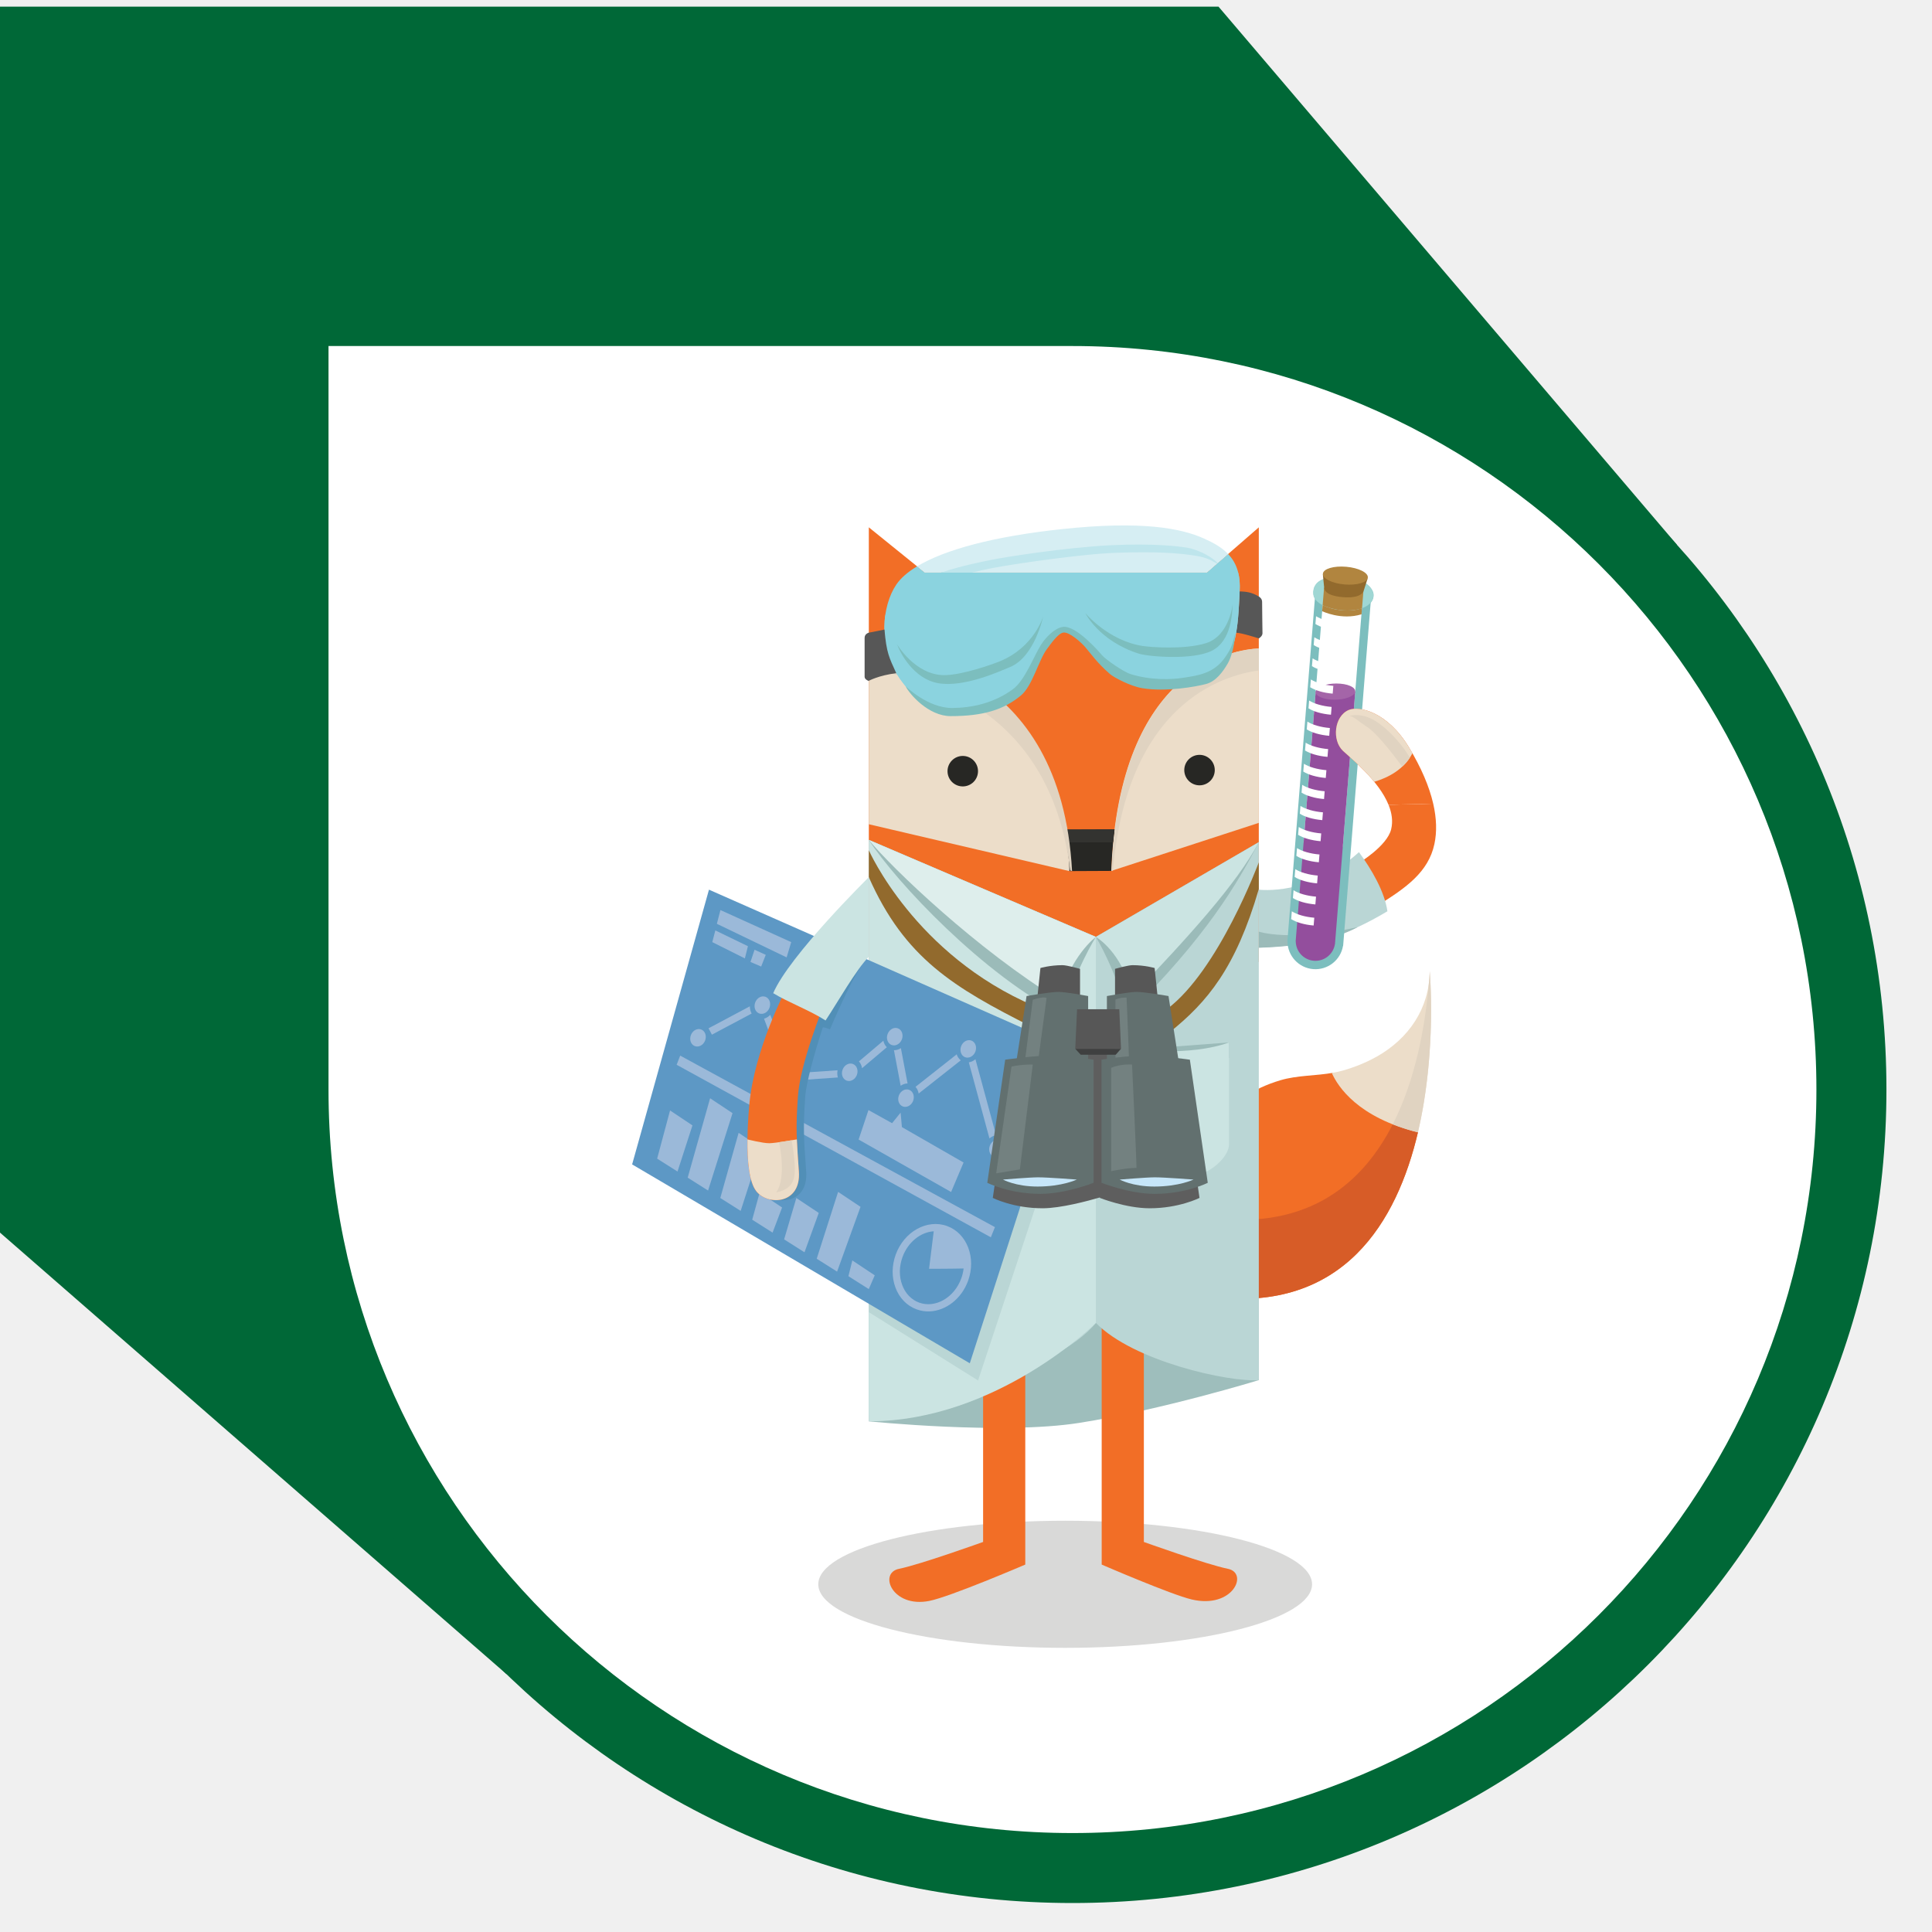
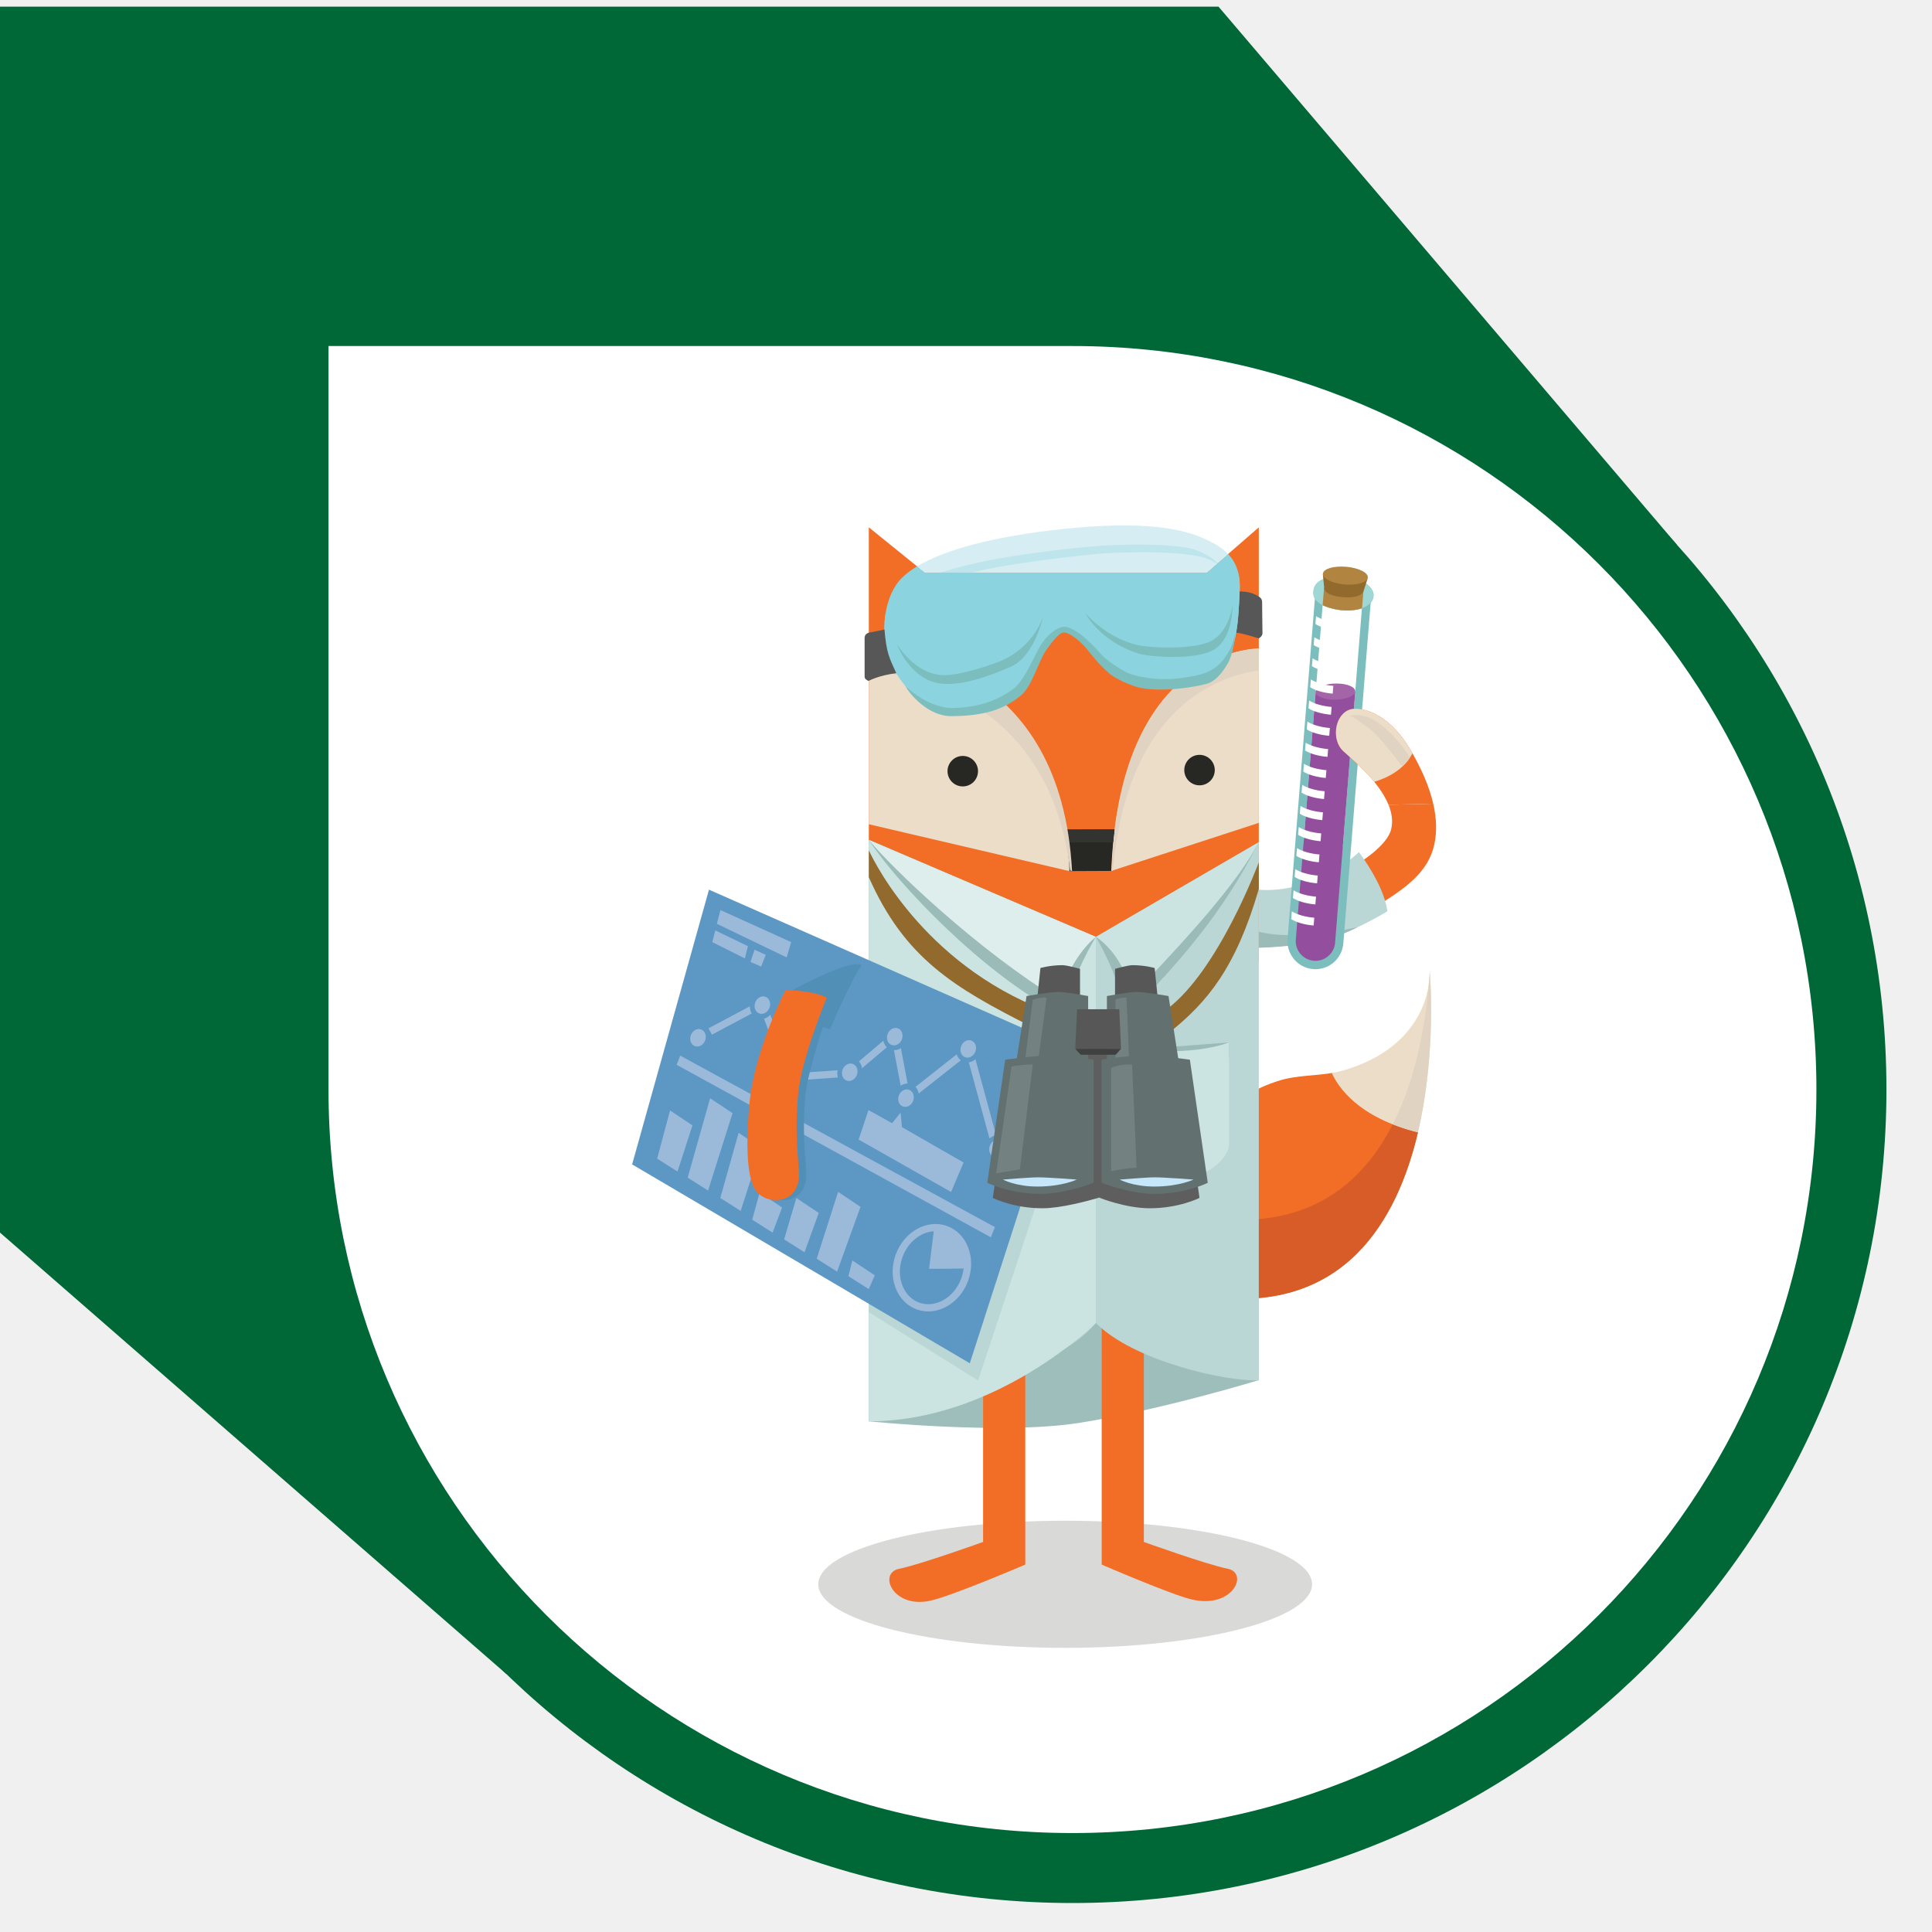
<svg xmlns="http://www.w3.org/2000/svg" width="200px" height="200px" viewBox="0 0 200 200" version="1.1">
  <defs />
  <g id="Page-1" stroke="none" stroke-width="1" fill="none" fill-rule="evenodd">
    <g id="science-fox">
      <g id="Page-1">
        <path d="M0,0.689 L0,127.599 L52.439,173.311 L173.576,56.372 L126.141,0.689 L0,0.689 Z" id="Fill-1" fill="#006837" />
        <g id="Group-6" transform="translate(25.90805, 28.14286)">
          <path d="M0.85,84.645 C0.85,131.153 38.579,168.857 85.118,168.857 C131.646,168.857 169.375,131.153 169.375,84.645 C169.375,38.137 131.646,0.434 85.118,0.434 L0.85,0.434 L0.85,84.645 Z" id="Fill-2" fill="#006837" />
          <path d="M8.099,84.645 C8.099,127.153 42.582,161.613 85.118,161.613 C127.643,161.613 162.126,127.153 162.126,84.645 C162.126,42.138 127.643,7.678 85.118,7.678 L8.099,7.678 L8.099,84.645 Z" id="Fill-4" fill="#FFFFFF" />
        </g>
        <g id="Group-296" transform="translate(65.33333, 54.03429)">
          <path d="M59.299,1.711 C61.528,2.709 63.179,3.938 62.993,7.176 C62.809,10.416 62.913,15.457 58.715,16.379 C57.444,16.658 52.484,17.003 50.72,15.643 C48.84,14.193 46.081,11.346 44.717,11.268 C43.352,11.191 42.122,14.22 41.468,15.797 C40.465,18.219 36.131,19.095 34.438,19.328 C32.073,19.652 29.646,19.199 27.45,15.657 C25.667,12.785 25.935,8.727 27.451,6.482 C29.199,3.894 35.096,1.749 44.62,0.736 C52.837,-0.138 56.902,0.637 59.299,1.711" id="Fill-7" fill="#FFFFFF" />
          <path d="M24.605,93.101 C24.605,93.101 38.413,94.519 46.381,93.264 C54.946,91.914 64.978,88.836 64.978,88.836 L64.978,78.001 L24.605,78.001 L24.605,93.101 Z" id="Fill-9" fill="#9EBEBC" />
          <path d="M44.933,103.392 C30.818,103.392 19.375,106.338 19.375,109.971 C19.375,113.605 30.818,116.551 44.933,116.551 C59.048,116.551 70.491,113.605 70.491,109.971 C70.491,106.338 59.048,103.392 44.933,103.392" id="Fill-11" fill="#D9D9D8" />
          <path d="M48.713,81.799 L48.713,107.93 C48.713,107.93 55.891,111.039 58.035,111.543 C62.304,112.547 63.956,108.803 61.773,108.366 C59.59,107.93 53.079,105.589 53.079,105.589 L53.079,82.913 L48.713,81.799 Z" id="Fill-13" fill="#F26E26" />
          <path d="M40.803,83.785 L40.803,107.93 C40.803,107.93 33.025,111.268 30.864,111.693 C27.047,112.446 25.56,108.803 27.743,108.367 C29.926,107.93 36.437,105.588 36.437,105.588 L36.437,82.913 L40.803,83.785 Z" id="Fill-15" fill="#F26E26" />
          <path d="M81.463,63.135 C79.286,72.423 73.768,81.84 60.167,80.243 C60.167,80.243 60.249,62.483 60.249,62.46 C60.253,61.579 62.651,60.041 63.237,59.648 C64.452,58.831 65.797,58.214 67.201,57.796 C68.985,57.265 70.874,57.347 72.701,57.014" id="Fill-17" fill="#F26E26" />
          <path d="M78.9,62.246 C75.75,68.5 70.136,73.227 60.205,72.074 C60.185,76.266 60.167,80.244 60.167,80.244 C73.769,81.841 79.287,72.422 81.463,63.135" id="Fill-19" fill="#D75C27" />
          <path d="M82.671,46.503 C82.643,50.341 80.502,53.469 77.22,55.327 C76.109,55.955 74.916,56.433 73.691,56.786 C73.309,56.896 72.921,56.973 72.533,57.038 C73.174,58.478 75.251,61.638 81.45,63.187 C83.425,54.8 82.671,46.503 82.671,46.503" id="Fill-21" fill="#ECDDC9" />
          <path d="M82.812,50.204 C82.812,50.301 82.813,50.398 82.813,50.499 C82.813,50.398 82.812,50.301 82.812,50.204" id="Fill-23" fill="#E0D3C1" />
          <path d="M82.807,49.727 C82.809,49.801 82.81,49.877 82.81,49.952 C82.81,49.877 82.809,49.801 82.807,49.727" id="Fill-25" fill="#E0D3C1" />
          <path d="M82.812,50.704 C82.812,50.824 82.811,50.944 82.81,51.068 C82.811,50.944 82.812,50.824 82.812,50.704" id="Fill-27" fill="#E0D3C1" />
          <path d="M82.791,48.863 C82.792,48.888 82.792,48.914 82.793,48.94 C82.792,48.914 82.792,48.888 82.791,48.863" id="Fill-29" fill="#E0D3C1" />
          <path id="Fill-31" fill="#E0D3C1" />
          <path d="M82.8,49.28 C82.801,49.331 82.803,49.381 82.804,49.433 C82.803,49.381 82.801,49.331 82.8,49.28" id="Fill-33" fill="#E0D3C1" />
          <path d="M82.808,51.232 C82.807,51.373 82.805,51.516 82.803,51.661 C82.805,51.516 82.807,51.373 82.808,51.232" id="Fill-35" fill="#E0D3C1" />
          <path d="M82.8,51.78 C82.796,51.944 82.793,52.111 82.788,52.281 C82.793,52.111 82.796,51.944 82.8,51.78" id="Fill-37" fill="#E0D3C1" />
          <path d="M82.786,52.339 C82.78,52.529 82.775,52.721 82.767,52.917 C82.775,52.721 82.78,52.529 82.786,52.339" id="Fill-39" fill="#E0D3C1" />
          <path d="M82.66,46.761 C82.638,47.073 82.612,47.39 82.585,47.712 C82.583,47.726 82.582,47.74 82.581,47.755 C82.626,47.416 82.653,47.071 82.662,46.718 C82.662,46.733 82.661,46.746 82.66,46.761" id="Fill-41" fill="#E0D3C1" />
          <path d="M82.671,46.511 C82.671,46.51 82.67,46.503 82.67,46.503 C82.67,46.591 82.662,46.675 82.66,46.761 C82.661,46.746 82.661,46.733 82.662,46.719 C82.664,46.649 82.671,46.581 82.671,46.511" id="Fill-43" fill="#E0D3C1" />
          <path d="M82.793,48.94 C82.796,49.05 82.798,49.164 82.801,49.28 C82.798,49.164 82.795,49.05 82.793,48.94" id="Fill-45" fill="#E0D3C1" />
          <path d="M82.803,49.434 C82.804,49.529 82.807,49.627 82.808,49.727 C82.807,49.627 82.804,49.529 82.803,49.434" id="Fill-47" fill="#E0D3C1" />
          <path d="M82.788,52.281 C82.788,52.3 82.787,52.32 82.786,52.339 C82.787,52.32 82.788,52.3 82.788,52.281" id="Fill-49" fill="#E0D3C1" />
          <path d="M82.767,52.92 L82.767,52.917 L82.767,52.92" id="Fill-51" fill="#E0D3C1" />
          <path d="M82.779,48.476 C82.784,48.6 82.787,48.729 82.79,48.862 C82.787,48.728 82.784,48.6 82.779,48.476" id="Fill-53" fill="#E0D3C1" />
          <path d="M82.81,49.953 C82.811,50.035 82.811,50.119 82.811,50.204 C82.811,50.119 82.811,50.035 82.81,49.953" id="Fill-55" fill="#E0D3C1" />
          <path d="M82.802,51.661 C82.801,51.701 82.801,51.74 82.8,51.779 C82.801,51.74 82.801,51.701 82.802,51.661" id="Fill-57" fill="#E0D3C1" />
          <path d="M82.81,51.068 C82.81,51.122 82.809,51.178 82.808,51.232 C82.809,51.178 82.81,51.122 82.81,51.068" id="Fill-59" fill="#E0D3C1" />
          <path d="M82.779,48.476 C82.737,47.234 82.671,46.504 82.671,46.504 L82.671,46.51 C82.671,46.515 82.672,46.523 82.673,46.542 C82.687,46.7 82.742,47.392 82.779,48.476" id="Fill-61" fill="#E0D3C1" />
          <path d="M82.812,50.499 L82.812,50.704 L82.812,50.499" id="Fill-63" fill="#E0D3C1" />
          <path d="M82.786,52.339 C82.787,52.32 82.787,52.299 82.788,52.28 C82.793,52.11 82.796,51.945 82.8,51.78 C82.801,51.741 82.801,51.7 82.802,51.661 C82.804,51.516 82.806,51.373 82.809,51.232 C82.809,51.177 82.81,51.122 82.81,51.068 C82.811,50.944 82.812,50.824 82.812,50.703 L82.812,50.499 L82.812,50.203 C82.811,50.119 82.811,50.034 82.81,49.952 C82.81,49.876 82.809,49.801 82.808,49.727 C82.806,49.628 82.805,49.529 82.803,49.433 C82.802,49.381 82.801,49.331 82.801,49.28 C82.799,49.164 82.795,49.049 82.793,48.94 C82.792,48.914 82.792,48.888 82.791,48.863 C82.787,48.73 82.783,48.599 82.779,48.476 L82.779,48.476 C82.742,47.392 82.687,46.7 82.673,46.541 C82.67,46.601 82.666,46.66 82.662,46.718 C82.652,47.07 82.626,47.416 82.581,47.755 C82.188,52.298 81.191,57.747 78.845,62.351 C79.623,62.659 80.48,62.944 81.45,63.186 C82.314,59.519 82.655,55.867 82.767,52.921 L82.767,52.917 C82.775,52.721 82.78,52.529 82.786,52.339" id="Fill-65" fill="#E0D3C1" />
          <path d="M82.674,46.542 C82.672,46.522 82.671,46.516 82.671,46.511 C82.67,46.581 82.665,46.648 82.662,46.718 C82.666,46.66 82.67,46.601 82.674,46.542" id="Fill-67" fill="#E0D3C1" />
          <path d="M24.606,0.555 L24.606,45.543 L64.978,45.543 L64.978,0.555 L59.613,5.222 L30.38,5.222 L24.606,0.555 Z" id="Fill-69" fill="#F26E26" />
          <path d="M64.979,13.09 L64.979,31.148 L49.701,36.123 C50.529,14.838 62.517,13.2 64.979,13.09" id="Fill-71" fill="#ECDDC9" />
          <path id="Fill-73" fill="#F26E26" />
          <path d="M34.849,17.307 C46.964,25.798 45.368,36.142 45.368,36.142 L24.606,31.292 L24.606,13.09 C24.606,13.09 30.414,14.198 34.849,17.307" id="Fill-75" fill="#ECDDC9" />
          <path d="M35.443,24.677 C36.062,25.291 36.067,26.289 35.453,26.909 C34.84,27.527 33.841,27.531 33.221,26.919 C32.602,26.305 32.597,25.307 33.211,24.688 C33.824,24.068 34.824,24.064 35.443,24.677" id="Fill-77" fill="#272724" />
          <path d="M59.952,24.565 C60.571,25.178 60.576,26.177 59.962,26.796 C59.349,27.414 58.349,27.419 57.73,26.807 C57.111,26.193 57.106,25.194 57.72,24.575 C58.333,23.956 59.333,23.952 59.952,24.565" id="Fill-79" fill="#272724" />
          <path d="M45.369,36.142 C45.369,36.142 45.425,34.448 44.74,31.842 L50.046,31.823 C49.879,33.16 49.76,34.589 49.7,36.122" id="Fill-81" fill="#272724" />
          <path d="M44.74,31.842 L50.046,31.822 C49.991,32.257 49.945,32.705 49.901,33.159 L45.046,33.176 C44.965,32.765 44.865,32.319 44.74,31.842" id="Fill-83" fill="#333330" />
          <path d="M64.979,13.099 L64.979,15.373 C61.161,15.882 51.359,18.872 49.876,36.085 L49.733,36.133 C50.561,14.848 62.517,13.21 64.979,13.099" id="Fill-85" fill="#E0D3C1" />
          <path d="M24.623,13.099 L24.606,15.373 C29.886,15.882 43.397,18.872 45.448,36.085 L45.646,36.133 C44.5,14.847 28.028,13.21 24.623,13.099" id="Fill-87" fill="#E0D3C1" />
          <path d="M24.606,32.914 L24.606,92.485 C28.631,92.485 44.194,87.857 48.112,82.913 C52.029,86.916 61.931,89.072 64.978,88.835 L64.978,33.149 L48.112,42.957 L24.606,32.914 Z" id="Fill-89" fill="#BAD6D5" />
          <path d="M78.41,29.285 C78.748,30.12 78.884,30.981 78.676,31.823 C78.249,33.552 75.345,35.292 75.345,35.292 C75.345,35.292 75.878,38.045 77.292,39.693 C80.235,37.87 82.535,36.235 83.155,33.345 C83.423,32.096 83.386,30.697 83.033,29.162 C81.508,29.229 79.952,29.221 78.41,29.285" id="Fill-91" fill="#F26E26" />
          <path d="M64.979,38.064 C64.979,38.064 70.28,38.77 75.345,34.179 C76.642,35.946 77.997,38.242 78.291,40.301 C73.931,42.891 70.893,43.805 64.979,44.069 L64.979,38.064 Z" id="Fill-93" fill="#BAD6D5" />
          <path d="M48.111,42.957 C48.111,42.957 50.288,46.522 51.33,51.069 C59.548,42.989 62.823,37.329 64.979,33.149 C60.703,35.635 48.111,42.957 48.111,42.957" id="Fill-95" fill="#9BBBB9" />
          <path d="M48.111,42.957 C48.111,42.957 50.846,44.487 51.888,49.033 C57.593,43.054 62.709,37.456 64.979,33.149 C60.703,35.635 48.111,42.957 48.111,42.957" id="Fill-97" fill="#CBE4E2" />
          <path d="M62.995,7.181 C63.73,7.223 64.231,7.268 64.972,7.713 C65.099,7.784 65.32,7.964 65.32,8.275 C65.32,9.417 65.355,10.772 65.358,11.523 C65.359,11.835 64.982,12.054 64.982,12.054 C64.982,12.054 63.179,11.468 62.633,11.468 C62.934,9.353 62.979,7.641 62.995,7.181" id="Fill-99" fill="#575757" />
          <path d="M30.379,5.222 L29.603,4.594 C28.621,5.187 27.898,5.82 27.451,6.482 C25.935,8.727 25.666,12.784 27.45,15.657 C29.646,19.199 32.072,19.652 34.438,19.328 C36.131,19.095 40.464,18.219 41.468,15.797 C42.121,14.22 43.351,11.19 44.717,11.268 C46.082,11.346 48.839,14.193 50.72,15.643 C52.484,17.002 57.444,16.658 58.715,16.379 C62.913,15.457 62.808,10.416 62.993,7.176 C63.098,5.365 62.626,4.183 61.801,3.318 L59.613,5.222 L30.379,5.222 Z" id="Fill-101" fill="#8BD3DF" />
          <path d="M30.379,5.222 L59.613,5.222 L61.801,3.318 C61.151,2.636 60.282,2.151 59.298,1.711 C56.901,0.637 52.837,-0.138 44.621,0.736 C37.532,1.49 32.458,2.87 29.603,4.594 L30.379,5.222 Z" id="Fill-103" fill="#D6EEF3" />
          <path d="M62.84,5.218 C62.68,8.377 62.324,12.392 58.623,13.206 C57.352,13.485 52.391,13.828 50.627,12.469 C48.747,11.02 45.99,8.173 44.625,8.095 C43.259,8.016 42.029,11.046 41.376,12.624 C40.372,15.045 36.039,15.922 34.346,16.154 C31.98,16.479 29.554,16.026 27.358,12.484 C26.83,11.634 26.488,10.63 26.304,9.582 C26.077,11.649 26.397,13.958 27.451,15.658 C29.648,19.199 32.074,19.653 34.439,19.328 C36.132,19.096 40.466,18.219 41.47,15.797 C42.123,14.219 43.353,11.19 44.718,11.269 C46.082,11.346 48.841,14.193 50.721,15.642 C52.485,17.002 57.446,16.658 58.716,16.379 C62.915,15.456 62.81,10.415 62.995,7.177 C63.039,6.421 62.981,5.777 62.84,5.218" id="Fill-105" fill="#8BD3DF" />
          <path d="M27.529,12.662 C27.529,12.662 29.398,15.852 32.411,15.856 C34.281,15.857 37.464,14.713 38.16,14.428 C41.718,12.973 42.651,9.793 42.651,9.793 C42.651,9.793 41.778,13.968 39.226,15.018 C38.219,15.432 34.472,17.168 31.775,16.686 C29.214,16.229 27.843,13.525 27.529,12.662" id="Fill-107" fill="#7CBEBE" />
          <path d="M62.278,8.468 C62.278,8.468 61.961,11.8 59.48,12.555 C57.208,13.246 53.679,12.948 52.974,12.84 C49.374,12.288 47.018,9.431 47.018,9.431 C47.018,9.431 48.432,12.317 52.542,13.627 C53.53,13.942 58.082,14.328 60.09,13.343 C62.184,12.317 62.223,9.376 62.278,8.468" id="Fill-109" fill="#7CBEBE" />
          <path d="M61.509,13.984 C60.345,15.686 58.714,15.89 57.107,16.137 C55.973,16.313 53.816,16.409 51.687,15.742 C50.959,15.514 49.112,14.223 48.769,13.818 C48.427,13.414 46.034,10.653 44.677,10.863 C43.871,10.99 42.942,11.898 42.423,12.724 C41.694,13.882 40.762,16.397 39.543,17.298 C37.588,18.741 35.328,19.237 33.269,19.258 C30.715,19.284 28.414,17.003 28.414,17.003 C28.825,17.843 30.799,20.094 33.064,20.098 C36.528,20.103 38.615,19.407 40.365,17.951 C41.539,16.976 42.214,14.247 43.046,13.153 C43.408,12.677 44.18,11.532 44.744,11.449 C45.362,11.358 46.593,12.469 47.018,12.964 C47.578,13.617 48.251,14.601 49.57,15.742 C49.987,16.103 51.673,16.994 52.901,17.205 C55.332,17.621 58.505,17.049 59.533,16.769 C60.56,16.489 61.262,15.495 61.743,14.684 C62.119,14.053 62.459,12.88 62.521,11.573 C62.278,12.551 62.218,12.949 61.509,13.984" id="Fill-111" fill="#7CBEBE" />
          <path d="M60.972,4.541 C60.898,4.442 60.813,4.347 60.724,4.255 L60.643,4.326 C60.747,4.392 60.855,4.463 60.972,4.541" id="Fill-113" fill="#8BD3DF" />
          <path d="M29.246,7.422 C30.235,6.856 32.704,5.902 35.374,5.221 L32.146,5.221 C31.121,5.573 30.144,5.991 29.424,6.486 C28.176,7.344 27.346,9.079 27.346,9.079 C27.346,9.079 28.007,8.131 29.246,7.422" id="Fill-115" fill="#8BD3DF" />
          <path d="M60.724,4.255 C60.038,3.549 58.954,3.052 58.117,2.794 C57.17,2.501 53.98,2.195 49.626,2.409 C44.905,2.641 38.522,3.661 37.211,3.937 C36.345,4.119 34.15,4.538 32.147,5.222 L35.374,5.222 C36.048,5.05 36.734,4.894 37.412,4.768 C40.784,4.14 47.105,3.323 49.674,3.214 C52.679,3.087 55.617,3.093 57.941,3.42 C59.367,3.619 59.863,3.825 60.643,4.325 L60.724,4.255 Z" id="Fill-117" fill="#BEE5EC" />
          <path d="M26.226,11.137 L24.581,11.468 C24.581,11.468 24.171,11.579 24.171,11.995 L24.171,16.031 C24.171,16.313 24.581,16.453 24.581,16.453 C24.581,16.453 25.653,15.867 27.45,15.657 C26.714,14.041 26.439,13.579 26.226,11.137" id="Fill-119" fill="#575757" />
          <path d="M48.111,42.957 L48.111,82.913 C48.111,82.913 37.871,93.101 24.605,93.101 L24.605,32.914 L48.111,42.957 Z" id="Fill-121" fill="#CBE4E2" />
          <path d="M24.606,32.914 L48.112,42.957 C48.112,42.957 45.851,46.522 44.739,51.069 C36.47,46.906 27.423,37.271 24.606,32.914" id="Fill-123" fill="#9BBBB9" />
          <path d="M41.725,54.845 L46.457,57.014 L35.916,88.873 L24.606,81.799 L24.606,72.888 L41.725,54.845 Z" id="Fill-125" fill="#BAD6D5" />
          <path d="M24.606,32.914 L48.112,42.957 C48.112,42.957 45.434,44.933 44.323,49.48 C35.878,44.323 27.036,35.875 24.606,32.914" id="Fill-127" fill="#DEEEEC" />
          <path d="M64.979,42.409 C64.979,42.409 68.211,43.494 75.202,41.946 C71.306,44.068 64.979,44.068 64.979,44.068 L64.979,42.409 Z" id="Fill-129" fill="#9BBBB9" />
          <path d="M52.07,54.616 L61.895,53.88 L61.895,55.491 L52.07,56.454 L52.07,54.616 Z" id="Fill-131" fill="#9BBBB9" />
          <path d="M52.07,54.616 C52.07,54.616 57.842,55.352 61.895,53.88 L61.895,64.435 C61.895,65.703 59.926,67.619 57.724,67.814 C54.604,68.092 52.07,66.706 52.07,64.803 L52.07,54.616 Z" id="Fill-133" fill="#CBE4E2" />
          <path d="M73.727,43.635 L76.655,7.136 L70.884,6.673 L67.955,43.172 L67.955,43.172 L67.955,43.172 L67.935,43.429 L67.947,43.43 C67.959,44.912 69.102,46.166 70.609,46.288 C72.116,46.408 73.445,45.353 73.693,43.89 L73.706,43.891 L73.727,43.635 L73.727,43.635 L73.727,43.635 Z" id="Fill-135" fill="#7CBEBE" />
          <path d="M71.694,7.271 L69.615,33.169 L69.624,33.17 C69.634,34.215 70.439,35.099 71.5,35.183 C72.562,35.269 73.498,34.525 73.673,33.495 L73.682,33.496 L75.76,7.598 L71.694,7.271 Z" id="Fill-137" fill="#FFFFFF" />
          <path d="M73.868,5.739 C72.203,5.606 71.13,5.895 70.757,6.708 C70.617,7.013 70.598,7.411 70.679,7.678 C70.88,8.334 71.932,8.997 73.596,9.13 C75.26,9.264 76.32,8.819 76.707,8.161 C76.857,7.906 76.93,7.527 76.784,7.191 C76.454,6.426 75.533,5.871 73.868,5.739" id="Fill-139" fill="#8AC5C3" />
          <path d="M70.872,17.51 L68.794,43.409 L68.803,43.41 C68.812,44.454 69.617,45.338 70.678,45.422 C71.741,45.508 72.677,44.764 72.851,43.734 L72.86,43.735 L74.963,17.561 L70.872,17.51 Z" id="Fill-141" fill="#934E9D" />
          <path d="M71.998,7.351 C72.33,7.62 72.972,7.835 73.726,7.895 C74.477,7.956 75.145,7.846 75.517,7.633 C75.185,7.364 74.542,7.149 73.789,7.088 C73.038,7.029 72.37,7.138 71.998,7.351" id="Fill-143" fill="#B4E0DE" />
          <path d="M74.896,17.727 C74.617,18.18 73.506,18.473 72.41,18.382 C71.315,18.291 70.652,17.848 70.931,17.395 C71.208,16.941 72.321,16.648 73.416,16.739 C74.51,16.832 75.174,17.273 74.896,17.727" id="Fill-145" fill="#A465A8" />
          <g id="Group-177" transform="translate(67.58621, 9.005714)" fill="#FFFFFF">
            <path d="M5.465,3.596 C4.499,3.514 3.657,3.261 3.139,2.932 L3.073,3.738 C3.592,4.067 4.432,4.32 5.399,4.402 L5.465,3.596 Z" id="Fill-147" />
            <path d="M5.645,1.413 C4.678,1.332 3.837,1.079 3.319,0.75 L3.252,1.556 C3.771,1.885 4.612,2.138 5.578,2.219 L5.645,1.413 Z" id="Fill-149" />
            <path d="M5.286,5.778 C4.32,5.697 3.478,5.443 2.96,5.115 L2.894,5.921 C3.413,6.249 4.253,6.503 5.22,6.584 L5.286,5.778 Z" id="Fill-151" />
            <path d="M5.107,7.96 C4.14,7.879 3.299,7.625 2.781,7.297 L2.714,8.103 C3.234,8.431 4.074,8.685 5.04,8.766 L5.107,7.96 Z" id="Fill-153" />
            <path d="M4.928,10.142 C3.961,10.061 3.12,9.808 2.602,9.479 L2.535,10.285 C3.054,10.614 3.895,10.867 4.861,10.948 L4.928,10.142 Z" id="Fill-155" />
            <path d="M4.748,12.324 C3.782,12.243 2.94,11.99 2.422,11.661 L2.356,12.467 C2.875,12.796 3.715,13.049 4.682,13.13 L4.748,12.324 Z" id="Fill-157" />
            <path d="M4.569,14.506 C3.603,14.425 2.761,14.172 2.243,13.843 L2.177,14.649 C2.696,14.978 3.536,15.231 4.503,15.312 L4.569,14.506 Z" id="Fill-159" />
            <path d="M4.39,16.688 C3.423,16.607 2.582,16.354 2.064,16.025 L1.997,16.831 C2.516,17.16 3.357,17.413 4.323,17.494 L4.39,16.688 Z" id="Fill-161" />
            <path d="M4.211,18.871 C3.244,18.79 2.403,18.536 1.884,18.208 L1.818,19.014 C2.337,19.342 3.178,19.596 4.144,19.677 L4.211,18.871 Z" id="Fill-163" />
            <path d="M3.673,25.417 C2.706,25.336 1.865,25.083 1.347,24.754 L1.28,25.56 C1.799,25.889 2.64,26.142 3.606,26.223 L3.673,25.417 Z" id="Fill-165" />
            <path d="M3.493,27.599 C2.527,27.518 1.685,27.265 1.167,26.936 L1.101,27.742 C1.62,28.071 2.46,28.324 3.427,28.405 L3.493,27.599 Z" id="Fill-167" />
            <path d="M3.314,29.781 C2.348,29.7 1.506,29.447 0.988,29.118 L0.922,29.924 C1.441,30.253 2.281,30.506 3.248,30.587 L3.314,29.781 Z" id="Fill-169" />
            <path d="M3.135,31.963 C2.168,31.882 1.327,31.629 0.809,31.3 L0.742,32.106 C1.262,32.435 2.102,32.688 3.068,32.769 L3.135,31.963 Z" id="Fill-171" />
            <path d="M4.031,21.053 C3.065,20.972 2.223,20.718 1.705,20.39 L1.639,21.196 C2.158,21.524 2.998,21.778 3.965,21.859 L4.031,21.053 Z" id="Fill-173" />
            <path d="M3.852,23.235 C2.885,23.154 2.044,22.901 1.526,22.572 L1.459,23.378 C1.979,23.707 2.819,23.96 3.786,24.041 L3.852,23.235 Z" id="Fill-175" />
          </g>
          <path d="M76.758,7.191 C76.428,6.427 75.506,5.872 73.842,5.739 C72.177,5.605 71.104,5.896 70.731,6.708 C70.591,7.012 70.572,7.412 70.653,7.678 C70.854,8.334 71.906,8.997 73.57,9.131 C75.234,9.264 76.294,8.818 76.681,8.161 C76.831,7.906 76.904,7.527 76.758,7.191" id="Fill-178" fill="#9FD7D4" />
          <path d="M75.807,7.172 C75.807,7.172 75.718,8.254 75.661,8.944 C73.556,9.59 71.586,8.62 71.586,8.62 L71.734,6.806 L75.807,7.172 Z" id="Fill-180" fill="#B1853F" />
          <path d="M71.608,5.43 L71.743,6.782 C71.743,6.782 71.61,7.61 73.663,7.782 C75.716,7.955 75.841,7.104 75.841,7.104 L76.243,5.854 L71.608,5.43 Z" id="Fill-182" fill="#926A2D" />
          <path d="M76.265,5.754 C76.217,6.259 75.137,6.579 73.852,6.468 C72.568,6.356 71.565,5.856 71.613,5.351 C71.661,4.845 72.74,4.526 74.025,4.637 C75.31,4.749 76.312,5.248 76.265,5.754" id="Fill-184" fill="#B1853F" />
          <path d="M80.526,23.341 C78.29,19.643 75.359,19.006 74.285,19.463 C72.767,20.109 72.533,22.613 73.696,23.701 C74.507,24.46 77.387,26.752 78.41,29.285 C79.952,29.221 81.509,29.228 83.033,29.162 C82.627,27.398 81.804,25.454 80.526,23.341" id="Fill-186" fill="#F26E26" />
          <path d="M80.526,23.341 C78.29,19.643 75.359,19.006 74.285,19.463 C72.767,20.109 72.533,22.613 73.696,23.701 C74.238,24.209 75.707,25.403 76.927,26.897 C78.356,26.472 80.016,25.627 80.88,23.945 C80.765,23.745 80.649,23.545 80.526,23.341" id="Fill-188" fill="#ECDDC9" />
          <path d="M74.375,20.075 C74.375,20.075 75.568,19.671 77.06,20.612 C78.569,21.562 79.955,23.248 80.614,24.4 C80.375,24.781 80.204,24.97 79.828,25.327 C79.353,24.703 77.387,22.011 76.219,21.241 C75.243,20.597 74.819,20.153 74.375,20.075" id="Fill-190" fill="#E0D3C1" />
          <path d="M8.059,38.064 L0.104,66.505 L35.06,87.092 L45.545,54.601 L8.059,38.064 Z" id="Fill-192" fill="#5D98C5" />
          <path d="M12.778,44.284 L12.356,45.548 L13.462,46.022 L13.938,44.811 L12.778,44.284 Z" id="Fill-194" fill="#9BB9D9" />
          <path d="M8.718,42.282 L8.402,43.493 L11.775,45.18 L12.092,43.915 L8.718,42.282 Z" id="Fill-196" fill="#9BB9D9" />
          <path d="M9.245,40.175 L8.876,41.598 L16.099,45.074 L16.573,43.493 L9.245,40.175 Z" id="Fill-198" fill="#9BB9D9" />
          <path d="M14.32,50.299 C14.137,50.774 13.66,51.032 13.253,50.875 C12.846,50.719 12.666,50.208 12.849,49.732 C13.031,49.257 13.509,49 13.915,49.156 C14.322,49.313 14.502,49.824 14.32,50.299" id="Fill-200" fill="#9BB9D9" />
          <path d="M28.618,58.124 L27.927,54.469 C27.705,54.613 27.457,54.69 27.207,54.683 L27.903,58.363 C28.121,58.211 28.368,58.127 28.618,58.124" id="Fill-202" fill="#9BB9D9" />
          <path d="M21.405,57.505 C21.337,57.274 21.32,57.019 21.372,56.759 L17.8,57.006 C17.843,57.245 17.826,57.503 17.749,57.758 L21.405,57.505 Z" id="Fill-204" fill="#9BB9D9" />
          <path d="M35.644,55.615 C35.441,55.791 35.204,55.904 34.958,55.94 L37.095,63.814 C37.299,63.639 37.535,63.526 37.782,63.49 L35.644,55.615 Z" id="Fill-206" fill="#9BB9D9" />
          <path d="M14.407,51.022 C14.222,51.217 13.997,51.355 13.759,51.419 L15.657,56.479 C15.836,56.273 16.058,56.126 16.293,56.048 L14.407,51.022 Z" id="Fill-208" fill="#9BB9D9" />
          <path d="M26.112,53.7 L23.581,55.84 C23.752,56.028 23.864,56.273 23.905,56.545 L26.47,54.375 C26.289,54.2 26.166,53.964 26.112,53.7" id="Fill-210" fill="#9BB9D9" />
          <path d="M12.293,50.138 L8.013,52.415 L8.364,53.074 L12.478,50.885 C12.354,50.669 12.289,50.41 12.293,50.138" id="Fill-212" fill="#9BB9D9" />
          <path d="M33.703,55.111 L29.44,58.474 C29.611,58.658 29.723,58.9 29.766,59.167 L34.126,55.729 C33.926,55.577 33.782,55.362 33.703,55.111" id="Fill-214" fill="#9BB9D9" />
          <path d="M7.66,53.68 C7.477,54.155 7,54.413 6.593,54.256 C6.186,54.1 6.006,53.589 6.189,53.114 C6.371,52.639 6.849,52.381 7.255,52.537 C7.662,52.694 7.842,53.205 7.66,53.68" id="Fill-216" fill="#9BB9D9" />
          <path d="M38.608,65.128 C38.426,65.603 37.948,65.861 37.542,65.704 C37.135,65.548 36.955,65.037 37.137,64.562 C37.32,64.086 37.797,63.829 38.204,63.985 C38.611,64.142 38.791,64.653 38.608,65.128" id="Fill-218" fill="#9BB9D9" />
          <path d="M35.636,54.831 C35.454,55.306 34.976,55.563 34.569,55.407 C34.163,55.251 33.983,54.739 34.165,54.264 C34.348,53.789 34.825,53.532 35.232,53.688 C35.638,53.844 35.819,54.356 35.636,54.831" id="Fill-220" fill="#9BB9D9" />
          <path d="M29.192,59.928 C29.009,60.403 28.532,60.661 28.125,60.504 C27.718,60.348 27.538,59.837 27.72,59.362 C27.903,58.886 28.381,58.629 28.787,58.785 C29.194,58.942 29.374,59.453 29.192,59.928" id="Fill-222" fill="#9BB9D9" />
          <path d="M28.027,53.564 C27.844,54.039 27.367,54.296 26.96,54.14 C26.553,53.983 26.373,53.472 26.556,52.997 C26.738,52.522 27.216,52.264 27.622,52.421 C28.029,52.577 28.209,53.088 28.027,53.564" id="Fill-224" fill="#9BB9D9" />
          <path d="M23.367,57.25 C23.184,57.725 22.707,57.983 22.3,57.826 C21.894,57.67 21.713,57.159 21.896,56.684 C22.078,56.209 22.556,55.951 22.963,56.108 C23.369,56.264 23.549,56.775 23.367,57.25" id="Fill-226" fill="#9BB9D9" />
          <path d="M17.232,57.677 C17.049,58.152 16.572,58.41 16.165,58.253 C15.758,58.097 15.578,57.586 15.761,57.111 C15.943,56.636 16.421,56.378 16.827,56.534 C17.234,56.691 17.414,57.202 17.232,57.677" id="Fill-228" fill="#9BB9D9" />
          <path d="M22.494,78.076 L24.603,79.411 L25.22,77.988 L22.901,76.443 L22.494,78.076 Z" id="Fill-230" fill="#9BB9D9" />
          <path d="M19.213,76.269 L21.322,77.604 L23.747,70.895 L21.428,69.349 L19.213,76.269 Z" id="Fill-232" fill="#9BB9D9" />
          <path d="M15.839,74.267 L17.948,75.602 L19.425,71.527 L17.104,69.982 L15.839,74.267 Z" id="Fill-234" fill="#9BB9D9" />
          <path d="M12.535,72.23 L14.644,73.565 L15.628,70.966 L13.308,69.42 L12.535,72.23 Z" id="Fill-236" fill="#9BB9D9" />
          <path d="M9.231,69.982 L11.34,71.317 L13.449,64.784 L11.129,63.238 L9.231,69.982 Z" id="Fill-238" fill="#9BB9D9" />
          <path d="M5.857,67.875 L7.966,69.21 L10.497,61.201 L8.177,59.656 L5.857,67.875 Z" id="Fill-240" fill="#9BB9D9" />
          <path d="M2.694,65.908 L4.803,67.243 L6.349,62.465 L4.03,60.92 L2.694,65.908 Z" id="Fill-242" fill="#9BB9D9" />
          <path d="M29.817,80.811 C29.015,80.519 28.394,79.875 28.065,78.995 C27.729,78.097 27.739,77.065 28.095,76.09 C28.663,74.535 29.979,73.512 31.326,73.428 L30.844,77.309 C30.844,77.309 32.654,77.316 34.419,77.279 C34.38,77.62 34.302,77.965 34.177,78.308 C33.45,80.299 31.494,81.422 29.817,80.811 M32.711,72.885 C30.648,72.132 28.262,73.456 27.393,75.834 C26.977,76.976 26.966,78.192 27.365,79.258 C27.771,80.343 28.551,81.144 29.562,81.513 C30.001,81.673 30.456,81.739 30.907,81.721 C32.573,81.653 34.196,80.435 34.879,78.563 C35.747,76.185 34.775,73.637 32.711,72.885" id="Fill-244" fill="#9BB9D9" />
          <path d="M4.712,56.191 L37.239,74.051 L37.661,72.998 L5.081,55.243 L4.712,56.191 Z" id="Fill-246" fill="#9BB9D9" />
          <path d="M24.57,60.88 L23.552,63.933 L33.125,69.361 L34.415,66.308 L28.033,62.644 L27.896,61.147 L27.014,62.238 L24.57,60.88 Z" id="Fill-248" fill="#9BB9D9" />
          <path d="M16.765,48.43 C16.765,48.43 13.516,54.586 12.994,60.321 C12.748,63.041 12.523,67.737 13.702,69.268 C14.88,70.799 18.358,70.672 18.123,67.258 C17.888,63.844 17.788,62.9 18.024,59.486 C18.125,58.024 18.989,54.965 19.845,52.304 C20.154,52.341 20.587,52.521 20.587,52.521 C20.587,52.521 22.642,47.637 23.876,45.867 C22.697,45.16 16.765,48.43 16.765,48.43" id="Fill-250" fill="#518FB7" />
          <path d="M24.606,33.983 C24.606,33.983 29.369,44.838 41.763,50.115 C41.585,51.253 41.893,51.24 41.483,52.267 C33.399,48.194 28.315,45.157 24.606,36.771 L24.606,33.983 Z" id="Fill-252" fill="#926A2D" />
          <path d="M64.979,35.231 C64.979,35.231 60.832,46.424 55.47,50.43 C55.585,51.54 55.492,51.819 55.755,52.822 C59.635,49.706 62.592,46.183 64.979,37.996 L64.979,35.231 Z" id="Fill-254" fill="#926A2D" />
          <path d="M57.101,58.022 C57.101,58.022 56.629,57.956 55.97,57.877 L55.027,51.847 C55.027,51.847 52.703,51.439 51.92,51.444 C51.377,51.447 50.039,51.671 49.4,51.784 C47.917,51.671 44.9,51.447 44.358,51.444 C43.576,51.439 41.252,51.847 41.252,51.847 L40.309,57.877 C39.649,57.956 39.178,58.022 39.178,58.022 L37.44,69.972 C37.44,69.972 39.544,71.046 42.598,71.046 C44.481,71.046 47.307,70.281 48.523,69.926 L48.523,69.972 C48.523,69.972 51.225,71.046 53.681,71.046 C56.733,71.046 58.839,69.972 58.839,69.972 L57.101,58.022 Z" id="Fill-256" fill="#5E5E5E" />
          <path d="M46.471,49.458 L42.029,49.458 L42.372,46.174 C42.372,46.174 43.366,45.879 44.656,45.879 C45.119,45.879 46.471,46.26 46.471,46.26 L46.471,49.458 Z" id="Fill-258" fill="#575757" />
          <path d="M47.311,56.141 L39.832,56.141 L40.936,49.076 C40.936,49.076 43.414,48.643 44.25,48.647 C45.023,48.651 47.311,49.076 47.311,49.076 L47.311,56.141 Z" id="Fill-260" fill="#62706F" />
          <path d="M41.58,49.458 L40.628,56.895 L42.028,56.562 L43.008,49.284 C43.008,49.284 42.818,49.062 41.58,49.458" id="Fill-262" fill="#738180" />
          <path d="M47.873,68.408 C47.873,68.408 44.99,69.554 42.371,69.554 C39.115,69.554 36.871,68.408 36.871,68.408 L38.724,55.664 C38.724,55.664 41.79,55.234 43.366,55.234 C45.367,55.234 47.873,55.664 47.873,55.664 L47.873,68.408 Z" id="Fill-264" fill="#62706F" />
          <path d="M38.494,68.074 C38.494,68.074 41.207,67.846 42.114,67.842 C43.122,67.84 46.136,68.074 46.136,68.074 C46.136,68.074 44.645,68.797 42.074,68.797 C39.799,68.797 38.494,68.074 38.494,68.074" id="Fill-266" fill="#C6E6F9" />
          <path d="M39.377,56.377 L37.791,67.429 L40.245,67.021 L41.579,56.169 C41.579,56.169 40.518,56.124 39.377,56.377" id="Fill-268" fill="#738180" />
          <path d="M50.094,49.458 L54.535,49.458 L54.193,46.174 C54.193,46.174 53.198,45.879 51.908,45.879 C51.445,45.879 50.094,46.26 50.094,46.26 L50.094,49.458 Z" id="Fill-270" fill="#575757" />
          <path d="M49.253,56.141 L56.733,56.141 L55.629,49.076 C55.629,49.076 53.15,48.643 52.315,48.647 C51.542,48.651 49.253,49.076 49.253,49.076 L49.253,56.141 Z" id="Fill-272" fill="#62706F" />
          <path d="M50.136,49.447 L50.136,55.759 C50.136,55.759 50.967,55.557 51.534,55.557 C51.534,54.977 51.289,49.245 51.289,49.245 C51.289,49.245 50.671,49.187 50.136,49.447" id="Fill-274" fill="#738180" />
          <path d="M50.712,54.534 L45.976,54.534 L46.543,55.151 L50.167,55.151 L50.712,54.534 Z" id="Fill-276" fill="#3F4040" />
          <path d="M50.712,54.534 L45.976,54.534 L46.166,50.438 L50.535,50.438 L50.712,54.534 Z" id="Fill-278" fill="#575757" />
          <path d="M48.692,68.408 C48.692,68.408 51.574,69.554 54.193,69.554 C57.45,69.554 59.694,68.408 59.694,68.408 L57.841,55.664 C57.841,55.664 54.774,55.234 53.199,55.234 C51.197,55.234 48.692,55.664 48.692,55.664 L48.692,68.408 Z" id="Fill-280" fill="#62706F" />
          <path d="M49.695,56.509 L49.695,67.208 C49.695,67.208 51.252,66.865 52.315,66.865 C52.315,65.883 51.855,56.166 51.855,56.166 C51.855,56.166 50.699,56.068 49.695,56.509" id="Fill-282" fill="#738180" />
          <path d="M50.578,68.074 C50.578,68.074 53.291,67.846 54.197,67.842 C55.206,67.84 58.22,68.074 58.22,68.074 C58.22,68.074 56.729,68.797 54.158,68.797 C51.883,68.797 50.578,68.074 50.578,68.074" id="Fill-284" fill="#C6E6F9" />
          <path d="M16.006,48.426 C16.006,48.426 12.757,54.581 12.236,60.317 C11.989,63.037 11.765,67.733 12.943,69.264 C14.121,70.795 17.6,70.668 17.364,67.253 C17.129,63.839 17.03,62.896 17.265,59.482 C17.501,56.067 19.776,50.427 20.247,49.25 C19.069,48.544 16.006,48.426 16.006,48.426" id="Fill-286" fill="#F26E26" />
-           <path d="M12.946,69.264 C14.124,70.795 17.602,70.668 17.367,67.253 C17.269,65.832 17.194,64.838 17.158,63.916 C17.158,63.916 14.939,64.306 14.309,64.312 C13.624,64.319 12.043,63.916 12.043,63.916 C12.02,66.098 12.207,68.304 12.946,69.264" id="Fill-288" fill="#ECDDC9" />
-           <path d="M15.313,64.209 C15.313,64.209 16.142,67.802 15.017,69.406 C16.212,69.153 16.786,68.591 16.912,67.604 C17.02,66.754 16.86,65.386 16.616,64.008 C16.08,64.096 15.313,64.209 15.313,64.209" id="Fill-290" fill="#E0D3C1" />
-           <path d="M24.606,36.771 C24.606,36.771 16.359,44.894 14.71,48.779 C16.242,49.721 18.48,50.545 20.129,51.604 C21.307,49.839 23.31,46.307 24.606,45.012 L24.606,36.771 Z" id="Fill-292" fill="#CBE4E2" />
-           <path d="M73.521,9.13 C72.675,9.05 72.125,8.848 71.585,8.62 L71.537,9.234 C71.537,9.234 73.506,10.204 75.611,9.558 C75.628,9.358 75.638,9.164 75.657,8.934 C75.048,9.122 74.415,9.216 73.521,9.13" id="Fill-294" fill="#B1853F" />
        </g>
      </g>
    </g>
  </g>
</svg>
